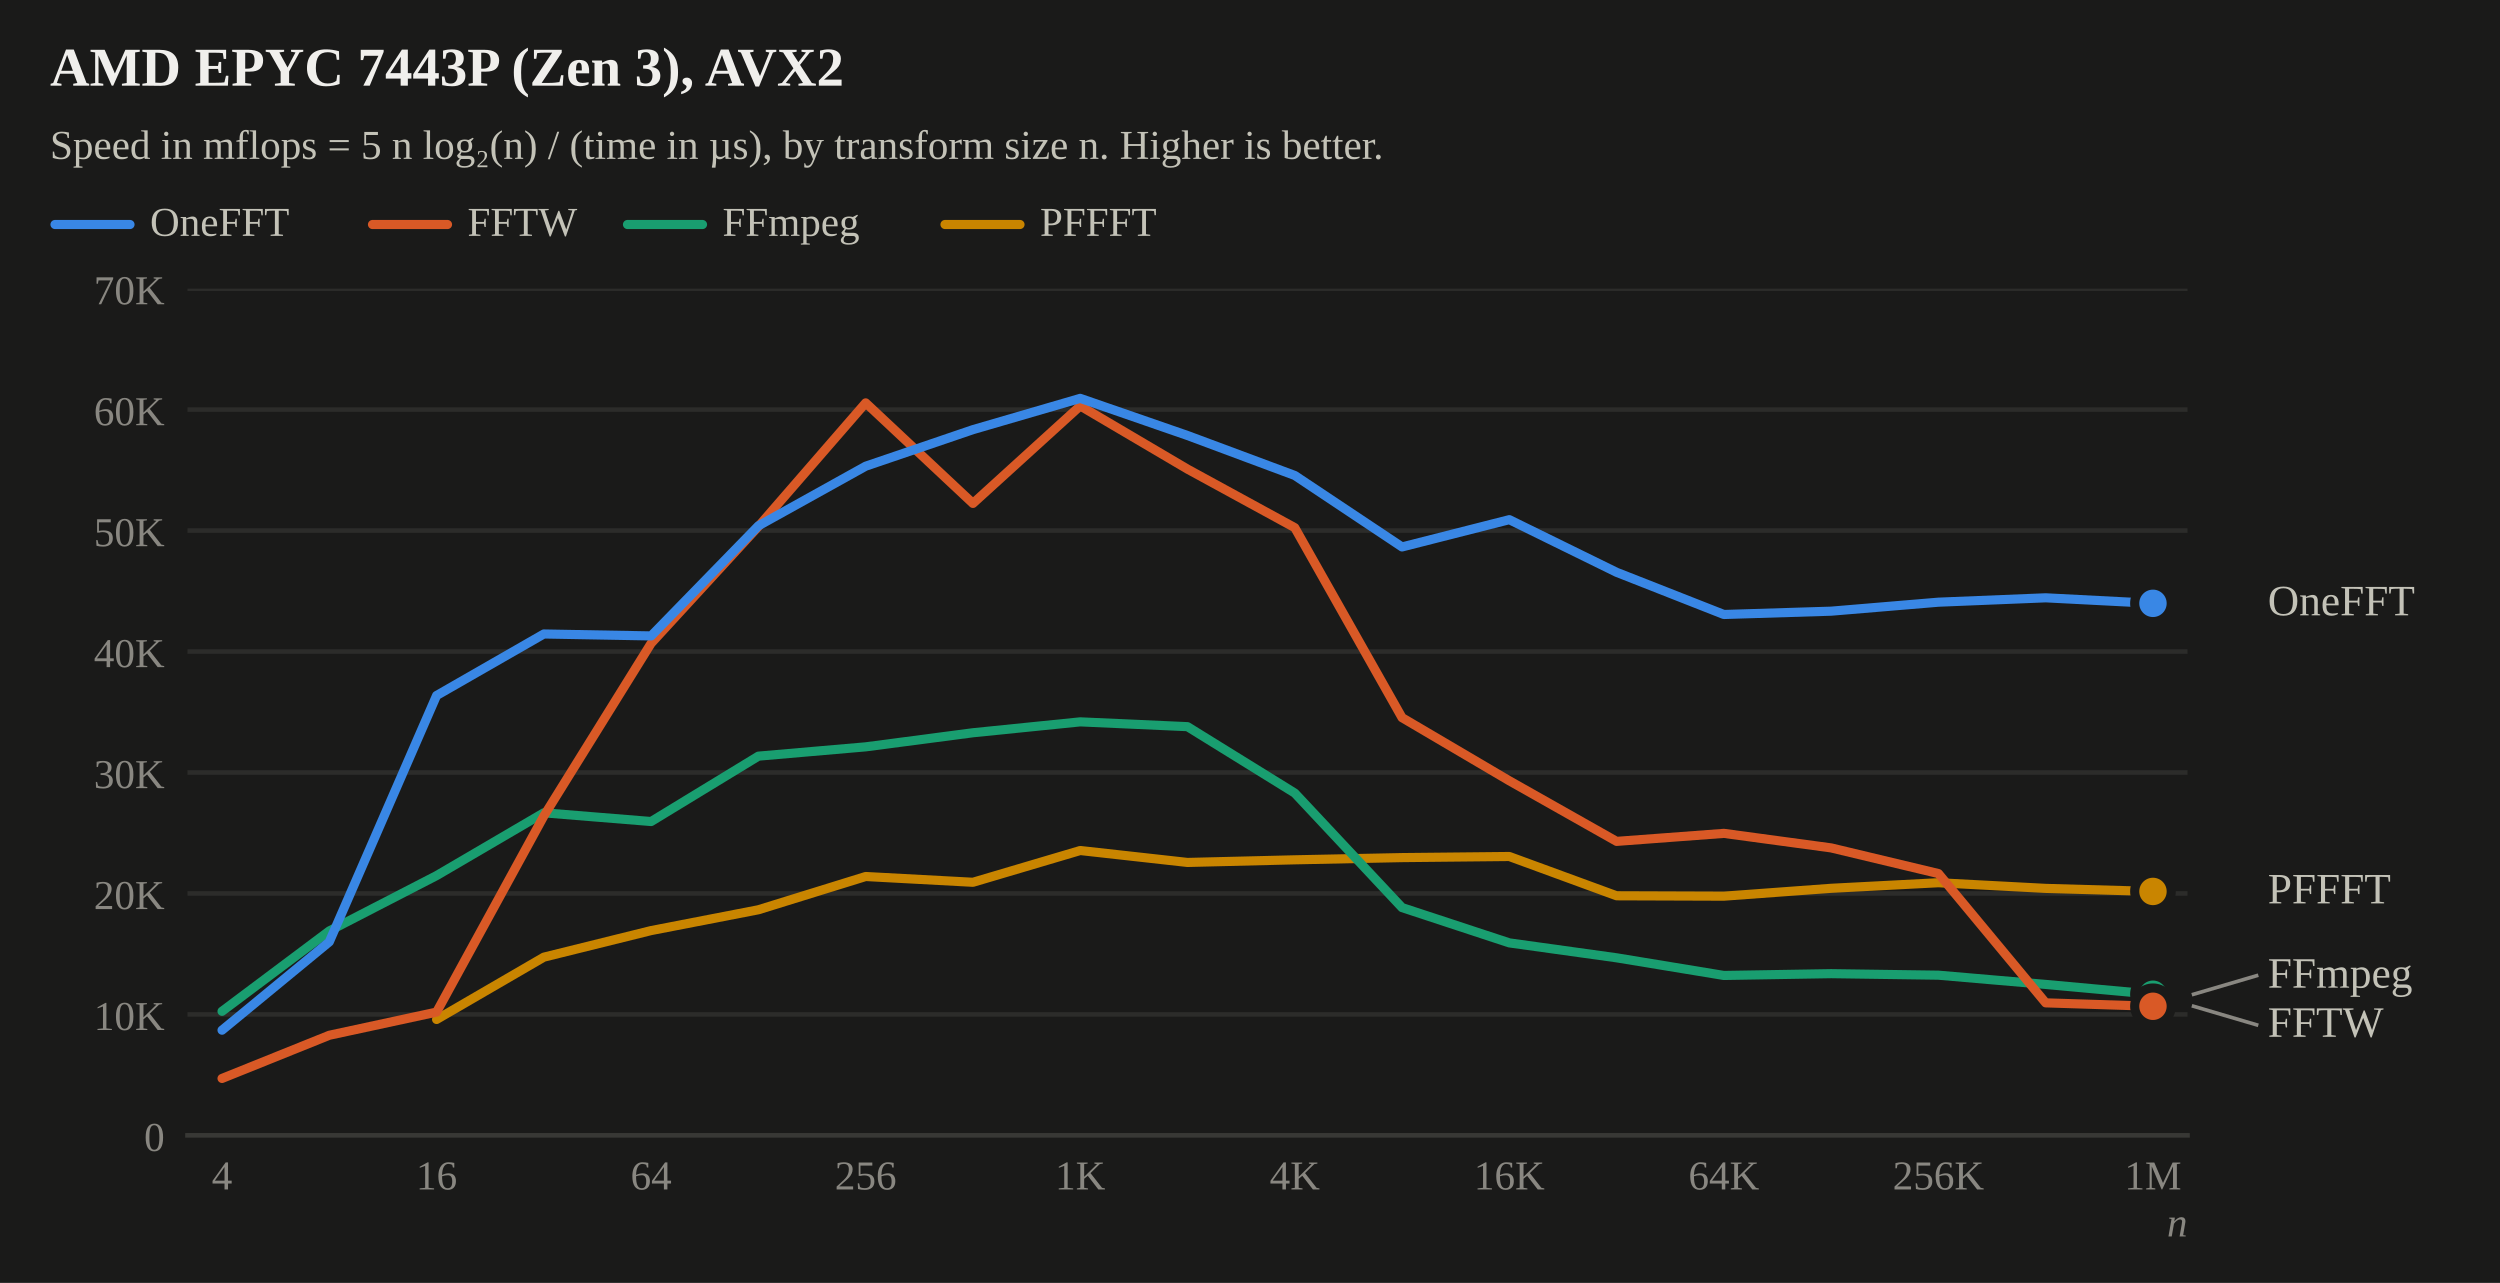
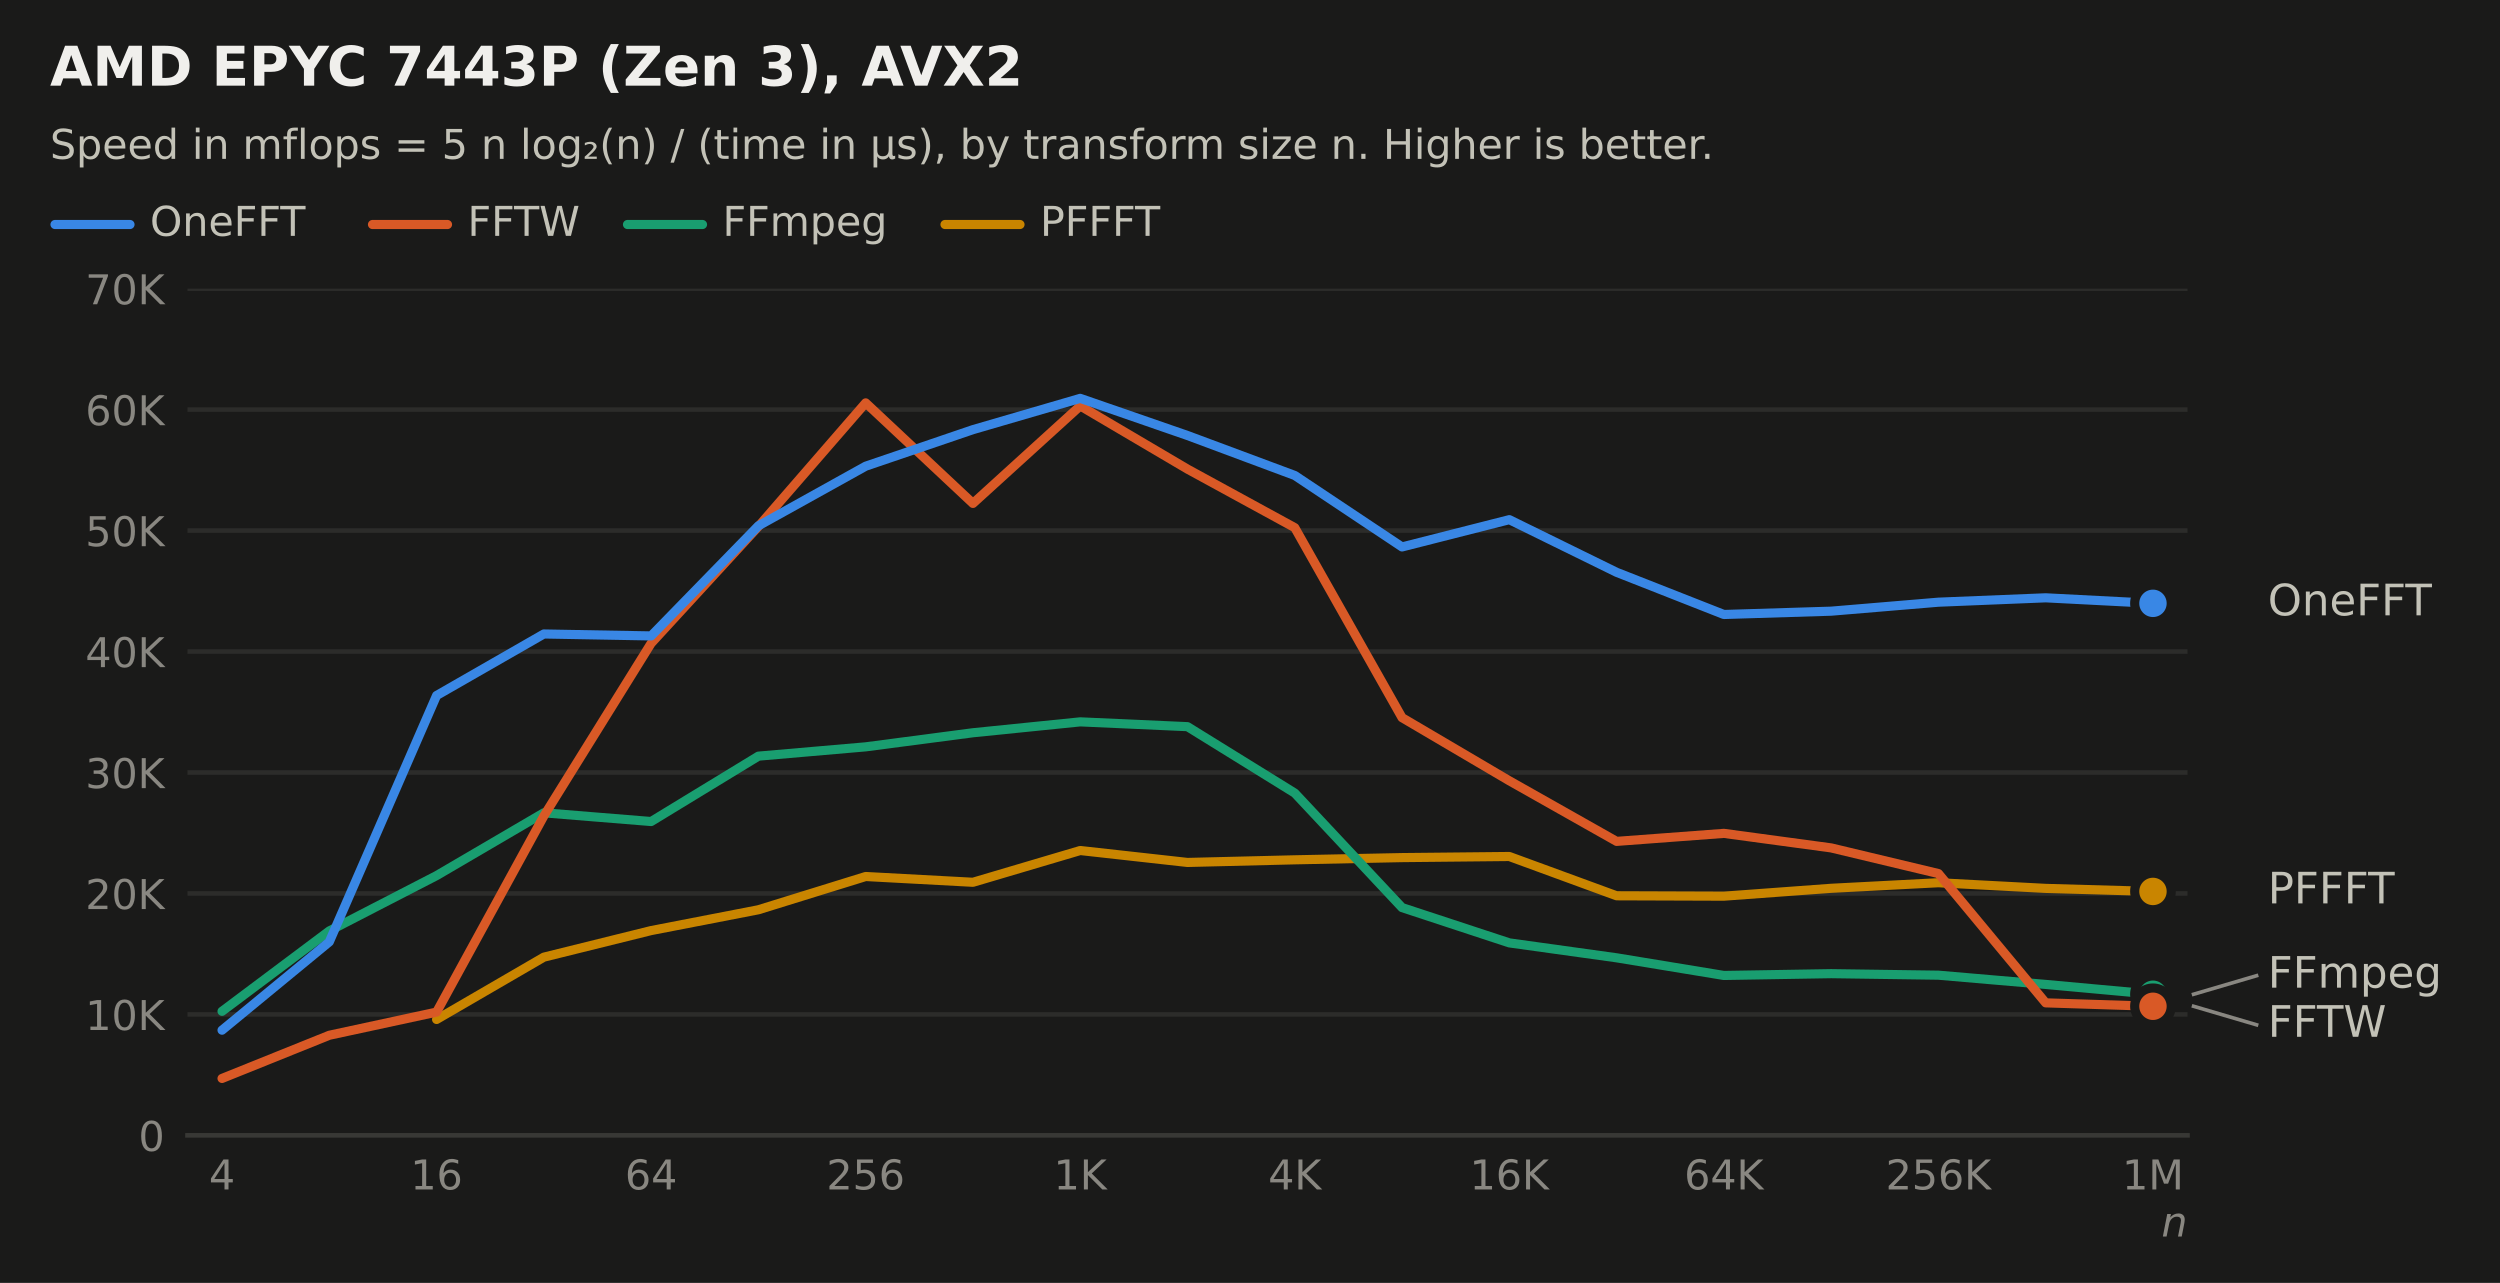
<svg xmlns="http://www.w3.org/2000/svg" xmlns:xlink="http://www.w3.org/1999/xlink" width="547.2pt" height="280.8pt" viewBox="0 0 547.2 280.8" version="1.1">
  <defs>
    <style type="text/css">*{stroke-linejoin: round; stroke-linecap: butt}</style>
  </defs>
  <g id="figure_1">
    <g id="patch_1">
      <path d="M 0 280.8  L 547.2 280.8  L 547.2 0  L 0 0  z " style="fill: #1a1a19" />
    </g>
    <g id="axes_1">
      <g id="patch_2">
        <path d="M 41.04 248.508  L 478.8 248.508  L 478.8 63.18  L 41.04 63.18  z " style="fill: #1a1a19" />
      </g>
      <g id="matplotlib.axis_1">
        <g id="xtick_1">
          <g id="line2d_1" />
          <g id="text_1">
-             <text style="font-size: 9px; font-family: system-ui, -apple-system, 'Segoe UI', system-ui, -apple-system, 'Segoe UI', 'system-ui, -apple-system, 'Segoe UI', 'DejaVu Sans', sans-serif', sans-serif, sans-serif; text-anchor: middle; fill: #898781" x="48.599" y="260.347" transform="rotate(-0 48.59891 260.3466)">4</text>
+             <text style="font-size: 9px; font-family: system-ui, -apple-system, 'Segoe UI', 'DejaVu Sans', sans-serif; text-anchor: middle; fill: #898781" x="48.599" y="260.347" transform="rotate(-0 48.59891 260.3466)">4</text>
          </g>
        </g>
        <g id="xtick_2">
          <g id="line2d_2" />
          <g id="text_2">
-             <text style="font-size: 9px; font-family: system-ui, -apple-system, 'Segoe UI', system-ui, -apple-system, 'Segoe UI', 'system-ui, -apple-system, 'Segoe UI', 'DejaVu Sans', sans-serif', sans-serif, sans-serif; text-anchor: middle; fill: #898781" x="95.559" y="260.347" transform="rotate(-0 95.55915 260.3466)">16</text>
+             <text style="font-size: 9px; font-family: system-ui, -apple-system, 'Segoe UI', 'DejaVu Sans', sans-serif; text-anchor: middle; fill: #898781" x="95.559" y="260.347" transform="rotate(-0 95.55915 260.3466)">16</text>
          </g>
        </g>
        <g id="xtick_3">
          <g id="line2d_3" />
          <g id="text_3">
-             <text style="font-size: 9px; font-family: system-ui, -apple-system, 'Segoe UI', system-ui, -apple-system, 'Segoe UI', 'system-ui, -apple-system, 'Segoe UI', 'DejaVu Sans', sans-serif', sans-serif, sans-serif; text-anchor: middle; fill: #898781" x="142.519" y="260.347" transform="rotate(-0 142.5194 260.3466)">64</text>
+             <text style="font-size: 9px; font-family: system-ui, -apple-system, 'Segoe UI', 'DejaVu Sans', sans-serif; text-anchor: middle; fill: #898781" x="142.519" y="260.347" transform="rotate(-0 142.5194 260.3466)">64</text>
          </g>
        </g>
        <g id="xtick_4">
          <g id="line2d_4" />
          <g id="text_4">
-             <text style="font-size: 9px; font-family: system-ui, -apple-system, 'Segoe UI', system-ui, -apple-system, 'Segoe UI', 'system-ui, -apple-system, 'Segoe UI', 'DejaVu Sans', sans-serif', sans-serif, sans-serif; text-anchor: middle; fill: #898781" x="189.48" y="260.347" transform="rotate(-0 189.4796 260.3466)">256</text>
+             <text style="font-size: 9px; font-family: system-ui, -apple-system, 'Segoe UI', 'DejaVu Sans', sans-serif; text-anchor: middle; fill: #898781" x="189.48" y="260.347" transform="rotate(-0 189.4796 260.3466)">256</text>
          </g>
        </g>
        <g id="xtick_5">
          <g id="line2d_5" />
          <g id="text_5">
-             <text style="font-size: 9px; font-family: system-ui, -apple-system, 'Segoe UI', system-ui, -apple-system, 'Segoe UI', 'system-ui, -apple-system, 'Segoe UI', 'DejaVu Sans', sans-serif', sans-serif, sans-serif; text-anchor: middle; fill: #898781" x="236.44" y="260.347" transform="rotate(-0 236.4399 260.3466)">1K</text>
+             <text style="font-size: 9px; font-family: system-ui, -apple-system, 'Segoe UI', 'DejaVu Sans', sans-serif; text-anchor: middle; fill: #898781" x="236.44" y="260.347" transform="rotate(-0 236.4399 260.3466)">1K</text>
          </g>
        </g>
        <g id="xtick_6">
          <g id="line2d_6" />
          <g id="text_6">
-             <text style="font-size: 9px; font-family: system-ui, -apple-system, 'Segoe UI', system-ui, -apple-system, 'Segoe UI', 'system-ui, -apple-system, 'Segoe UI', 'DejaVu Sans', sans-serif', sans-serif, sans-serif; text-anchor: middle; fill: #898781" x="283.4" y="260.347" transform="rotate(-0 283.4001 260.3466)">4K</text>
+             <text style="font-size: 9px; font-family: system-ui, -apple-system, 'Segoe UI', 'DejaVu Sans', sans-serif; text-anchor: middle; fill: #898781" x="283.4" y="260.347" transform="rotate(-0 283.4001 260.3466)">4K</text>
          </g>
        </g>
        <g id="xtick_7">
          <g id="line2d_7" />
          <g id="text_7">
-             <text style="font-size: 9px; font-family: system-ui, -apple-system, 'Segoe UI', system-ui, -apple-system, 'Segoe UI', 'system-ui, -apple-system, 'Segoe UI', 'DejaVu Sans', sans-serif', sans-serif, sans-serif; text-anchor: middle; fill: #898781" x="330.36" y="260.347" transform="rotate(-0 330.3604 260.3466)">16K</text>
+             <text style="font-size: 9px; font-family: system-ui, -apple-system, 'Segoe UI', 'DejaVu Sans', sans-serif; text-anchor: middle; fill: #898781" x="330.36" y="260.347" transform="rotate(-0 330.3604 260.3466)">16K</text>
          </g>
        </g>
        <g id="xtick_8">
          <g id="line2d_8" />
          <g id="text_8">
-             <text style="font-size: 9px; font-family: system-ui, -apple-system, 'Segoe UI', system-ui, -apple-system, 'Segoe UI', 'system-ui, -apple-system, 'Segoe UI', 'DejaVu Sans', sans-serif', sans-serif, sans-serif; text-anchor: middle; fill: #898781" x="377.321" y="260.347" transform="rotate(-0 377.3206 260.3466)">64K</text>
+             <text style="font-size: 9px; font-family: system-ui, -apple-system, 'Segoe UI', 'DejaVu Sans', sans-serif; text-anchor: middle; fill: #898781" x="377.321" y="260.347" transform="rotate(-0 377.3206 260.3466)">64K</text>
          </g>
        </g>
        <g id="xtick_9">
          <g id="line2d_9" />
          <g id="text_9">
-             <text style="font-size: 9px; font-family: system-ui, -apple-system, 'Segoe UI', system-ui, -apple-system, 'Segoe UI', 'system-ui, -apple-system, 'Segoe UI', 'DejaVu Sans', sans-serif', sans-serif, sans-serif; text-anchor: middle; fill: #898781" x="424.281" y="260.347" transform="rotate(-0 424.2808 260.3466)">256K</text>
+             <text style="font-size: 9px; font-family: system-ui, -apple-system, 'Segoe UI', 'DejaVu Sans', sans-serif; text-anchor: middle; fill: #898781" x="424.281" y="260.347" transform="rotate(-0 424.2808 260.3466)">256K</text>
          </g>
        </g>
        <g id="xtick_10">
          <g id="line2d_10" />
          <g id="text_10">
-             <text style="font-size: 9px; font-family: system-ui, -apple-system, 'Segoe UI', system-ui, -apple-system, 'Segoe UI', 'system-ui, -apple-system, 'Segoe UI', 'DejaVu Sans', sans-serif', sans-serif, sans-serif; text-anchor: middle; fill: #898781" x="471.241" y="260.347" transform="rotate(-0 471.2411 260.3466)">1M</text>
+             <text style="font-size: 9px; font-family: system-ui, -apple-system, 'Segoe UI', 'DejaVu Sans', sans-serif; text-anchor: middle; fill: #898781" x="471.241" y="260.347" transform="rotate(-0 471.2411 260.3466)">1M</text>
          </g>
        </g>
      </g>
      <g id="matplotlib.axis_2">
        <g id="ytick_1">
          <g id="line2d_11">
            <path d="M 41.04 248.508  L 478.8 248.508  " clip-path="url(#p783c82a42f)" style="fill: none; stroke: #2c2c2a; stroke-linecap: square" />
          </g>
          <g id="line2d_12" />
          <g id="text_11">
-             <text style="font-size: 9px; font-family: system-ui, -apple-system, 'Segoe UI', system-ui, -apple-system, 'Segoe UI', 'system-ui, -apple-system, 'Segoe UI', 'DejaVu Sans', sans-serif', sans-serif, sans-serif; text-anchor: end; fill: #898781" x="36.04" y="251.927" transform="rotate(-0 36.04 251.9273)">0</text>
+             <text style="font-size: 9px; font-family: system-ui, -apple-system, 'Segoe UI', 'DejaVu Sans', sans-serif; text-anchor: end; fill: #898781" x="36.04" y="251.927" transform="rotate(-0 36.04 251.9273)">0</text>
          </g>
        </g>
        <g id="ytick_2">
          <g id="line2d_13">
            <path d="M 41.04 222.033  L 478.8 222.033  " clip-path="url(#p783c82a42f)" style="fill: none; stroke: #2c2c2a; stroke-linecap: square" />
          </g>
          <g id="line2d_14" />
          <g id="text_12">
-             <text style="font-size: 9px; font-family: system-ui, -apple-system, 'Segoe UI', system-ui, -apple-system, 'Segoe UI', 'system-ui, -apple-system, 'Segoe UI', 'DejaVu Sans', sans-serif', sans-serif, sans-serif; text-anchor: end; fill: #898781" x="36.04" y="225.452" transform="rotate(-0 36.04 225.4519)">10K</text>
+             <text style="font-size: 9px; font-family: system-ui, -apple-system, 'Segoe UI', 'DejaVu Sans', sans-serif; text-anchor: end; fill: #898781" x="36.04" y="225.452" transform="rotate(-0 36.04 225.4519)">10K</text>
          </g>
        </g>
        <g id="ytick_3">
          <g id="line2d_15">
            <path d="M 41.04 195.557  L 478.8 195.557  " clip-path="url(#p783c82a42f)" style="fill: none; stroke: #2c2c2a; stroke-linecap: square" />
          </g>
          <g id="line2d_16" />
          <g id="text_13">
-             <text style="font-size: 9px; font-family: system-ui, -apple-system, 'Segoe UI', system-ui, -apple-system, 'Segoe UI', 'system-ui, -apple-system, 'Segoe UI', 'DejaVu Sans', sans-serif', sans-serif, sans-serif; text-anchor: end; fill: #898781" x="36.04" y="198.976" transform="rotate(-0 36.04 198.9764)">20K</text>
+             <text style="font-size: 9px; font-family: system-ui, -apple-system, 'Segoe UI', 'DejaVu Sans', sans-serif; text-anchor: end; fill: #898781" x="36.04" y="198.976" transform="rotate(-0 36.04 198.9764)">20K</text>
          </g>
        </g>
        <g id="ytick_4">
          <g id="line2d_17">
            <path d="M 41.04 169.082  L 478.8 169.082  " clip-path="url(#p783c82a42f)" style="fill: none; stroke: #2c2c2a; stroke-linecap: square" />
          </g>
          <g id="line2d_18" />
          <g id="text_14">
-             <text style="font-size: 9px; font-family: system-ui, -apple-system, 'Segoe UI', system-ui, -apple-system, 'Segoe UI', 'system-ui, -apple-system, 'Segoe UI', 'DejaVu Sans', sans-serif', sans-serif, sans-serif; text-anchor: end; fill: #898781" x="36.04" y="172.501" transform="rotate(-0 36.04 172.501)">30K</text>
+             <text style="font-size: 9px; font-family: system-ui, -apple-system, 'Segoe UI', 'DejaVu Sans', sans-serif; text-anchor: end; fill: #898781" x="36.04" y="172.501" transform="rotate(-0 36.04 172.501)">30K</text>
          </g>
        </g>
        <g id="ytick_5">
          <g id="line2d_19">
            <path d="M 41.04 142.606  L 478.8 142.606  " clip-path="url(#p783c82a42f)" style="fill: none; stroke: #2c2c2a; stroke-linecap: square" />
          </g>
          <g id="line2d_20" />
          <g id="text_15">
-             <text style="font-size: 9px; font-family: system-ui, -apple-system, 'Segoe UI', system-ui, -apple-system, 'Segoe UI', 'system-ui, -apple-system, 'Segoe UI', 'DejaVu Sans', sans-serif', sans-serif, sans-serif; text-anchor: end; fill: #898781" x="36.04" y="146.026" transform="rotate(-0 36.04 146.0256)">40K</text>
+             <text style="font-size: 9px; font-family: system-ui, -apple-system, 'Segoe UI', 'DejaVu Sans', sans-serif; text-anchor: end; fill: #898781" x="36.04" y="146.026" transform="rotate(-0 36.04 146.0256)">40K</text>
          </g>
        </g>
        <g id="ytick_6">
          <g id="line2d_21">
            <path d="M 41.04 116.131  L 478.8 116.131  " clip-path="url(#p783c82a42f)" style="fill: none; stroke: #2c2c2a; stroke-linecap: square" />
          </g>
          <g id="line2d_22" />
          <g id="text_16">
-             <text style="font-size: 9px; font-family: system-ui, -apple-system, 'Segoe UI', system-ui, -apple-system, 'Segoe UI', 'system-ui, -apple-system, 'Segoe UI', 'DejaVu Sans', sans-serif', sans-serif, sans-serif; text-anchor: end; fill: #898781" x="36.04" y="119.55" transform="rotate(-0 36.04 119.5502)">50K</text>
+             <text style="font-size: 9px; font-family: system-ui, -apple-system, 'Segoe UI', 'DejaVu Sans', sans-serif; text-anchor: end; fill: #898781" x="36.04" y="119.55" transform="rotate(-0 36.04 119.5502)">50K</text>
          </g>
        </g>
        <g id="ytick_7">
          <g id="line2d_23">
            <path d="M 41.04 89.655  L 478.8 89.655  " clip-path="url(#p783c82a42f)" style="fill: none; stroke: #2c2c2a; stroke-linecap: square" />
          </g>
          <g id="line2d_24" />
          <g id="text_17">
-             <text style="font-size: 9px; font-family: system-ui, -apple-system, 'Segoe UI', system-ui, -apple-system, 'Segoe UI', 'system-ui, -apple-system, 'Segoe UI', 'DejaVu Sans', sans-serif', sans-serif, sans-serif; text-anchor: end; fill: #898781" x="36.04" y="93.075" transform="rotate(-0 36.04 93.07473)">60K</text>
+             <text style="font-size: 9px; font-family: system-ui, -apple-system, 'Segoe UI', 'DejaVu Sans', sans-serif; text-anchor: end; fill: #898781" x="36.04" y="93.075" transform="rotate(-0 36.04 93.07473)">60K</text>
          </g>
        </g>
        <g id="ytick_8">
          <g id="line2d_25">
            <path d="M 41.04 63.18  L 478.8 63.18  " clip-path="url(#p783c82a42f)" style="fill: none; stroke: #2c2c2a; stroke-linecap: square" />
          </g>
          <g id="line2d_26" />
          <g id="text_18">
-             <text style="font-size: 9px; font-family: system-ui, -apple-system, 'Segoe UI', system-ui, -apple-system, 'Segoe UI', 'system-ui, -apple-system, 'Segoe UI', 'DejaVu Sans', sans-serif', sans-serif, sans-serif; text-anchor: end; fill: #898781" x="36.04" y="66.599" transform="rotate(-0 36.04 66.5993)">70K</text>
+             <text style="font-size: 9px; font-family: system-ui, -apple-system, 'Segoe UI', 'DejaVu Sans', sans-serif; text-anchor: end; fill: #898781" x="36.04" y="66.599" transform="rotate(-0 36.04 66.5993)">70K</text>
          </g>
        </g>
      </g>
      <g id="line2d_27">
        <path d="M 480.129 220.254  L 493.916 224.312  " style="fill: none; stroke: #898781; stroke-width: 0.8; stroke-linecap: square" />
      </g>
      <g id="line2d_28">
        <path d="M 480.129 217.621  L 493.916 213.563  " style="fill: none; stroke: #898781; stroke-width: 0.8; stroke-linecap: square" />
      </g>
      <g id="line2d_29">
        <path d="M 95.559 223.142  L 119.039 209.502  L 142.519 203.682  L 166 199.128  L 189.48 191.85  L 212.96 193.114  L 236.44 186.161  L 259.92 188.773  L 283.4 188.197  L 306.88 187.712  L 330.36 187.469  L 353.84 196.07  L 377.321 196.155  L 400.801 194.431  L 424.281 193.21  L 447.761 194.45  L 471.241 195.118  " clip-path="url(#p783c82a42f)" style="fill: none; stroke: #c98500; stroke-width: 2; stroke-linecap: round" />
      </g>
      <g id="line2d_30">
        <path d="M 48.599 221.354  L 72.079 203.761  L 95.559 191.648  L 119.039 177.907  L 142.519 179.815  L 166 165.506  L 189.48 163.468  L 212.96 160.384  L 236.44 158  L 259.92 159.052  L 283.4 173.59  L 306.88 198.653  L 330.36 206.379  L 353.84 209.646  L 377.321 213.51  L 400.801 213.114  L 424.281 213.449  L 447.761 215.471  L 471.241 217.621  " clip-path="url(#p783c82a42f)" style="fill: none; stroke: #199e70; stroke-width: 2; stroke-linecap: round" />
      </g>
      <g id="line2d_31">
        <path d="M 48.599 236.049  L 72.079 226.597  L 95.559 221.527  L 119.039 178.606  L 142.519 140.811  L 166 115.238  L 189.48 88.184  L 212.96 110.187  L 236.44 88.845  L 259.92 102.68  L 283.4 115.498  L 306.88 157.08  L 330.36 170.899  L 353.84 184.161  L 377.321 182.407  L 400.801 185.59  L 424.281 191.205  L 447.761 219.504  L 471.241 220.254  " clip-path="url(#p783c82a42f)" style="fill: none; stroke: #d95926; stroke-width: 2; stroke-linecap: round" />
      </g>
      <g id="patch_3">
        <path d="M 41.04 248.508  L 478.8 248.508  " style="fill: none; stroke: #383835; stroke-linejoin: miter; stroke-linecap: square" />
      </g>
      <g id="line2d_32">
        <path d="M 48.599 225.486  L 72.079 206.147  L 95.559 152.234  L 119.039 138.765  L 142.519 139.19  L 166 115.089  L 189.48 102.042  L 212.96 94.04  L 236.44 87.192  L 259.92 95.324  L 283.4 104.071  L 306.88 119.715  L 330.36 113.743  L 353.84 125.268  L 377.321 134.499  L 400.801 133.774  L 424.281 131.807  L 447.761 130.849  L 471.241 132.058  " clip-path="url(#p783c82a42f)" style="fill: none; stroke: #3987e5; stroke-width: 2; stroke-linecap: round" />
      </g>
      <g id="text_19">
-         <text style="font-size: 9.5px; font-family: system-ui, -apple-system, 'Segoe UI', system-ui, -apple-system, 'Segoe UI', 'system-ui, -apple-system, 'Segoe UI', 'DejaVu Sans', sans-serif', sans-serif, sans-serif; text-anchor: start; fill: #c3c2b7" x="496.374" y="226.933" transform="rotate(-0 496.374 226.9331)">FFTW</text>
+         <text style="font-size: 9.5px; font-family: system-ui, -apple-system, 'Segoe UI', 'DejaVu Sans', sans-serif; text-anchor: start; fill: #c3c2b7" x="496.374" y="226.933" transform="rotate(-0 496.374 226.9331)">FFTW</text>
      </g>
      <g id="text_20">
-         <text style="font-size: 9.5px; font-family: system-ui, -apple-system, 'Segoe UI', system-ui, -apple-system, 'Segoe UI', 'system-ui, -apple-system, 'Segoe UI', 'DejaVu Sans', sans-serif', sans-serif, sans-serif; text-anchor: start; fill: #c3c2b7" x="496.374" y="216.184" transform="rotate(-0 496.374 216.1841)">FFmpeg</text>
+         <text style="font-size: 9.5px; font-family: system-ui, -apple-system, 'Segoe UI', 'DejaVu Sans', sans-serif; text-anchor: start; fill: #c3c2b7" x="496.374" y="216.184" transform="rotate(-0 496.374 216.1841)">FFmpeg</text>
      </g>
      <g id="text_21">
-         <text style="font-size: 9.5px; font-family: system-ui, -apple-system, 'Segoe UI', system-ui, -apple-system, 'Segoe UI', 'system-ui, -apple-system, 'Segoe UI', 'DejaVu Sans', sans-serif', sans-serif, sans-serif; text-anchor: start; fill: #c3c2b7" x="496.374" y="197.739" transform="rotate(-0 496.374 197.7393)">PFFFT</text>
+         <text style="font-size: 9.5px; font-family: system-ui, -apple-system, 'Segoe UI', 'DejaVu Sans', sans-serif; text-anchor: start; fill: #c3c2b7" x="496.374" y="197.739" transform="rotate(-0 496.374 197.7393)">PFFFT</text>
      </g>
      <g id="text_22">
-         <text style="font-size: 9.5px; font-family: system-ui, -apple-system, 'Segoe UI', system-ui, -apple-system, 'Segoe UI', 'system-ui, -apple-system, 'Segoe UI', 'DejaVu Sans', sans-serif', sans-serif, sans-serif; text-anchor: start; fill: #c3c2b7" x="496.374" y="134.679" transform="rotate(-0 496.374 134.6794)">OneFFT</text>
+         <text style="font-size: 9.5px; font-family: system-ui, -apple-system, 'Segoe UI', 'DejaVu Sans', sans-serif; text-anchor: start; fill: #c3c2b7" x="496.374" y="134.679" transform="rotate(-0 496.374 134.6794)">OneFFT</text>
      </g>
      <g id="line2d_33">
        <path d="M 471.241 195.118  " style="fill: none; stroke: #1f77b4; stroke-width: 1.5; stroke-linecap: square" />
        <defs>
          <path id="m105a9bd5ef" d="M 0 4  C 1.061 4 2.078 3.579 2.828 2.828  C 3.579 2.078 4 1.061 4 0  C 4 -1.061 3.579 -2.078 2.828 -2.828  C 2.078 -3.579 1.061 -4 0 -4  C -1.061 -4 -2.078 -3.579 -2.828 -2.828  C -3.579 -2.078 -4 -1.061 -4 0  C -4 1.061 -3.579 2.078 -2.828 2.828  C -2.078 3.579 -1.061 4 0 4  z " style="stroke: #1a1a19; stroke-width: 2" />
        </defs>
        <g>
          <use xlink:href="#m105a9bd5ef" x="471.241" y="195.118" style="fill: #c98500; stroke: #1a1a19; stroke-width: 2" />
        </g>
      </g>
      <g id="line2d_34">
        <path d="M 471.241 217.621  " style="fill: none; stroke: #ff7f0e; stroke-width: 1.5; stroke-linecap: square" />
        <defs>
          <path id="m14bd4e39dd" d="M 0 4  C 1.061 4 2.078 3.579 2.828 2.828  C 3.579 2.078 4 1.061 4 0  C 4 -1.061 3.579 -2.078 2.828 -2.828  C 2.078 -3.579 1.061 -4 0 -4  C -1.061 -4 -2.078 -3.579 -2.828 -2.828  C -3.579 -2.078 -4 -1.061 -4 0  C -4 1.061 -3.579 2.078 -2.828 2.828  C -2.078 3.579 -1.061 4 0 4  z " style="stroke: #1a1a19; stroke-width: 2" />
        </defs>
        <g>
          <use xlink:href="#m14bd4e39dd" x="471.241" y="217.621" style="fill: #199e70; stroke: #1a1a19; stroke-width: 2" />
        </g>
      </g>
      <g id="line2d_35">
        <path d="M 471.241 220.254  " style="fill: none; stroke: #2ca02c; stroke-width: 1.5; stroke-linecap: square" />
        <defs>
          <path id="md1f00c4909" d="M 0 4  C 1.061 4 2.078 3.579 2.828 2.828  C 3.579 2.078 4 1.061 4 0  C 4 -1.061 3.579 -2.078 2.828 -2.828  C 2.078 -3.579 1.061 -4 0 -4  C -1.061 -4 -2.078 -3.579 -2.828 -2.828  C -3.579 -2.078 -4 -1.061 -4 0  C -4 1.061 -3.579 2.078 -2.828 2.828  C -2.078 3.579 -1.061 4 0 4  z " style="stroke: #1a1a19; stroke-width: 2" />
        </defs>
        <g>
          <use xlink:href="#md1f00c4909" x="471.241" y="220.254" style="fill: #d95926; stroke: #1a1a19; stroke-width: 2" />
        </g>
      </g>
      <g id="line2d_36">
        <path d="M 471.241 132.058  " style="fill: none; stroke: #d62728; stroke-width: 1.5; stroke-linecap: square" />
        <defs>
          <path id="m32428de690" d="M 0 4  C 1.061 4 2.078 3.579 2.828 2.828  C 3.579 2.078 4 1.061 4 0  C 4 -1.061 3.579 -2.078 2.828 -2.828  C 2.078 -3.579 1.061 -4 0 -4  C -1.061 -4 -2.078 -3.579 -2.828 -2.828  C -3.579 -2.078 -4 -1.061 -4 0  C -4 1.061 -3.579 2.078 -2.828 2.828  C -2.078 3.579 -1.061 4 0 4  z " style="stroke: #1a1a19; stroke-width: 2" />
        </defs>
        <g>
          <use xlink:href="#m32428de690" x="471.241" y="132.058" style="fill: #3987e5; stroke: #1a1a19; stroke-width: 2" />
        </g>
      </g>
    </g>
    <g id="line2d_37">
      <path d="M 12.038 49.14  L 28.454 49.14  " style="fill: none; stroke: #3987e5; stroke-width: 2; stroke-linecap: round" />
    </g>
    <g id="line2d_38">
      <path d="M 81.533 49.14  L 97.949 49.14  " style="fill: none; stroke: #d95926; stroke-width: 2; stroke-linecap: round" />
    </g>
    <g id="line2d_39">
      <path d="M 137.347 49.14  L 153.763 49.14  " style="fill: none; stroke: #199e70; stroke-width: 2; stroke-linecap: round" />
    </g>
    <g id="line2d_40">
      <path d="M 206.842 49.14  L 223.258 49.14  " style="fill: none; stroke: #c98500; stroke-width: 2; stroke-linecap: round" />
    </g>
    <g id="text_23">
-       <text style="font-weight: 700; font-size: 12px; font-family: system-ui, -apple-system, 'Segoe UI', system-ui, -apple-system, 'Segoe UI', 'system-ui, -apple-system, 'Segoe UI', 'DejaVu Sans', sans-serif', sans-serif, sans-serif; text-anchor: start; fill: #f0efec" x="10.944" y="18.755" transform="rotate(-0 10.944 18.75525)">AMD EPYC 7443P (Zen 3), AVX2</text>
+       <text style="font-weight: 700; font-size: 12px; font-family: system-ui, -apple-system, 'Segoe UI', 'DejaVu Sans', sans-serif; text-anchor: start; fill: #f0efec" x="10.944" y="18.755" transform="rotate(-0 10.944 18.75525)">AMD EPYC 7443P (Zen 3), AVX2</text>
    </g>
    <g id="text_24">
-       <text style="font-size: 9px; font-family: system-ui, -apple-system, 'Segoe UI', system-ui, -apple-system, 'Segoe UI', 'system-ui, -apple-system, 'Segoe UI', 'DejaVu Sans', sans-serif', sans-serif, sans-serif; text-anchor: start; fill: #c3c2b7" x="10.944" y="34.775" transform="rotate(-0 10.944 34.77544)">Speed in mflops = 5 n log₂(n) / (time in µs), by transform size n. Higher is better.</text>
+       <text style="font-size: 9px; font-family: system-ui, -apple-system, 'Segoe UI', 'DejaVu Sans', sans-serif; text-anchor: start; fill: #c3c2b7" x="10.944" y="34.775" transform="rotate(-0 10.944 34.77544)">Speed in mflops = 5 n log₂(n) / (time in µs), by transform size n. Higher is better.</text>
    </g>
    <g id="text_25">
-       <text style="font-size: 9px; font-family: system-ui, -apple-system, 'Segoe UI', system-ui, -apple-system, 'Segoe UI', 'system-ui, -apple-system, 'Segoe UI', 'DejaVu Sans', sans-serif', sans-serif, sans-serif; text-anchor: start; fill: #c3c2b7" x="32.832" y="51.623" transform="rotate(-0 32.832 51.62344)">OneFFT</text>
+       <text style="font-size: 9px; font-family: system-ui, -apple-system, 'Segoe UI', 'DejaVu Sans', sans-serif; text-anchor: start; fill: #c3c2b7" x="32.832" y="51.623" transform="rotate(-0 32.832 51.62344)">OneFFT</text>
    </g>
    <g id="text_26">
-       <text style="font-size: 9px; font-family: system-ui, -apple-system, 'Segoe UI', system-ui, -apple-system, 'Segoe UI', 'system-ui, -apple-system, 'Segoe UI', 'DejaVu Sans', sans-serif', sans-serif, sans-serif; text-anchor: start; fill: #c3c2b7" x="102.326" y="51.623" transform="rotate(-0 102.3264 51.62344)">FFTW</text>
+       <text style="font-size: 9px; font-family: system-ui, -apple-system, 'Segoe UI', 'DejaVu Sans', sans-serif; text-anchor: start; fill: #c3c2b7" x="102.326" y="51.623" transform="rotate(-0 102.3264 51.62344)">FFTW</text>
    </g>
    <g id="text_27">
-       <text style="font-size: 9px; font-family: system-ui, -apple-system, 'Segoe UI', system-ui, -apple-system, 'Segoe UI', 'system-ui, -apple-system, 'Segoe UI', 'DejaVu Sans', sans-serif', sans-serif, sans-serif; text-anchor: start; fill: #c3c2b7" x="158.141" y="51.623" transform="rotate(-0 158.1408 51.62344)">FFmpeg</text>
+       <text style="font-size: 9px; font-family: system-ui, -apple-system, 'Segoe UI', 'DejaVu Sans', sans-serif; text-anchor: start; fill: #c3c2b7" x="158.141" y="51.623" transform="rotate(-0 158.1408 51.62344)">FFmpeg</text>
    </g>
    <g id="text_28">
-       <text style="font-size: 9px; font-family: system-ui, -apple-system, 'Segoe UI', system-ui, -apple-system, 'Segoe UI', 'system-ui, -apple-system, 'Segoe UI', 'DejaVu Sans', sans-serif', sans-serif, sans-serif; text-anchor: start; fill: #c3c2b7" x="227.635" y="51.623" transform="rotate(-0 227.6352 51.62344)">PFFFT</text>
+       <text style="font-size: 9px; font-family: system-ui, -apple-system, 'Segoe UI', 'DejaVu Sans', sans-serif; text-anchor: start; fill: #c3c2b7" x="227.635" y="51.623" transform="rotate(-0 227.6352 51.62344)">PFFFT</text>
    </g>
    <g id="text_29">
-       <text style="font-style: italic; font-size: 9px; font-family: system-ui, -apple-system, 'Segoe UI', system-ui, -apple-system, 'Segoe UI', 'system-ui, -apple-system, 'Segoe UI', 'DejaVu Sans', sans-serif', sans-serif, sans-serif; text-anchor: end; fill: #898781" x="478.8" y="270.647" transform="rotate(-0 478.8 270.6474)">n</text>
+       <text style="font-style: italic; font-size: 9px; font-family: system-ui, -apple-system, 'Segoe UI', 'DejaVu Sans', sans-serif; text-anchor: end; fill: #898781" x="478.8" y="270.647" transform="rotate(-0 478.8 270.6474)">n</text>
    </g>
  </g>
  <defs>
    <clipPath id="p783c82a42f">
      <rect x="41.04" y="63.18" width="437.76" height="185.328" />
    </clipPath>
  </defs>
</svg>
